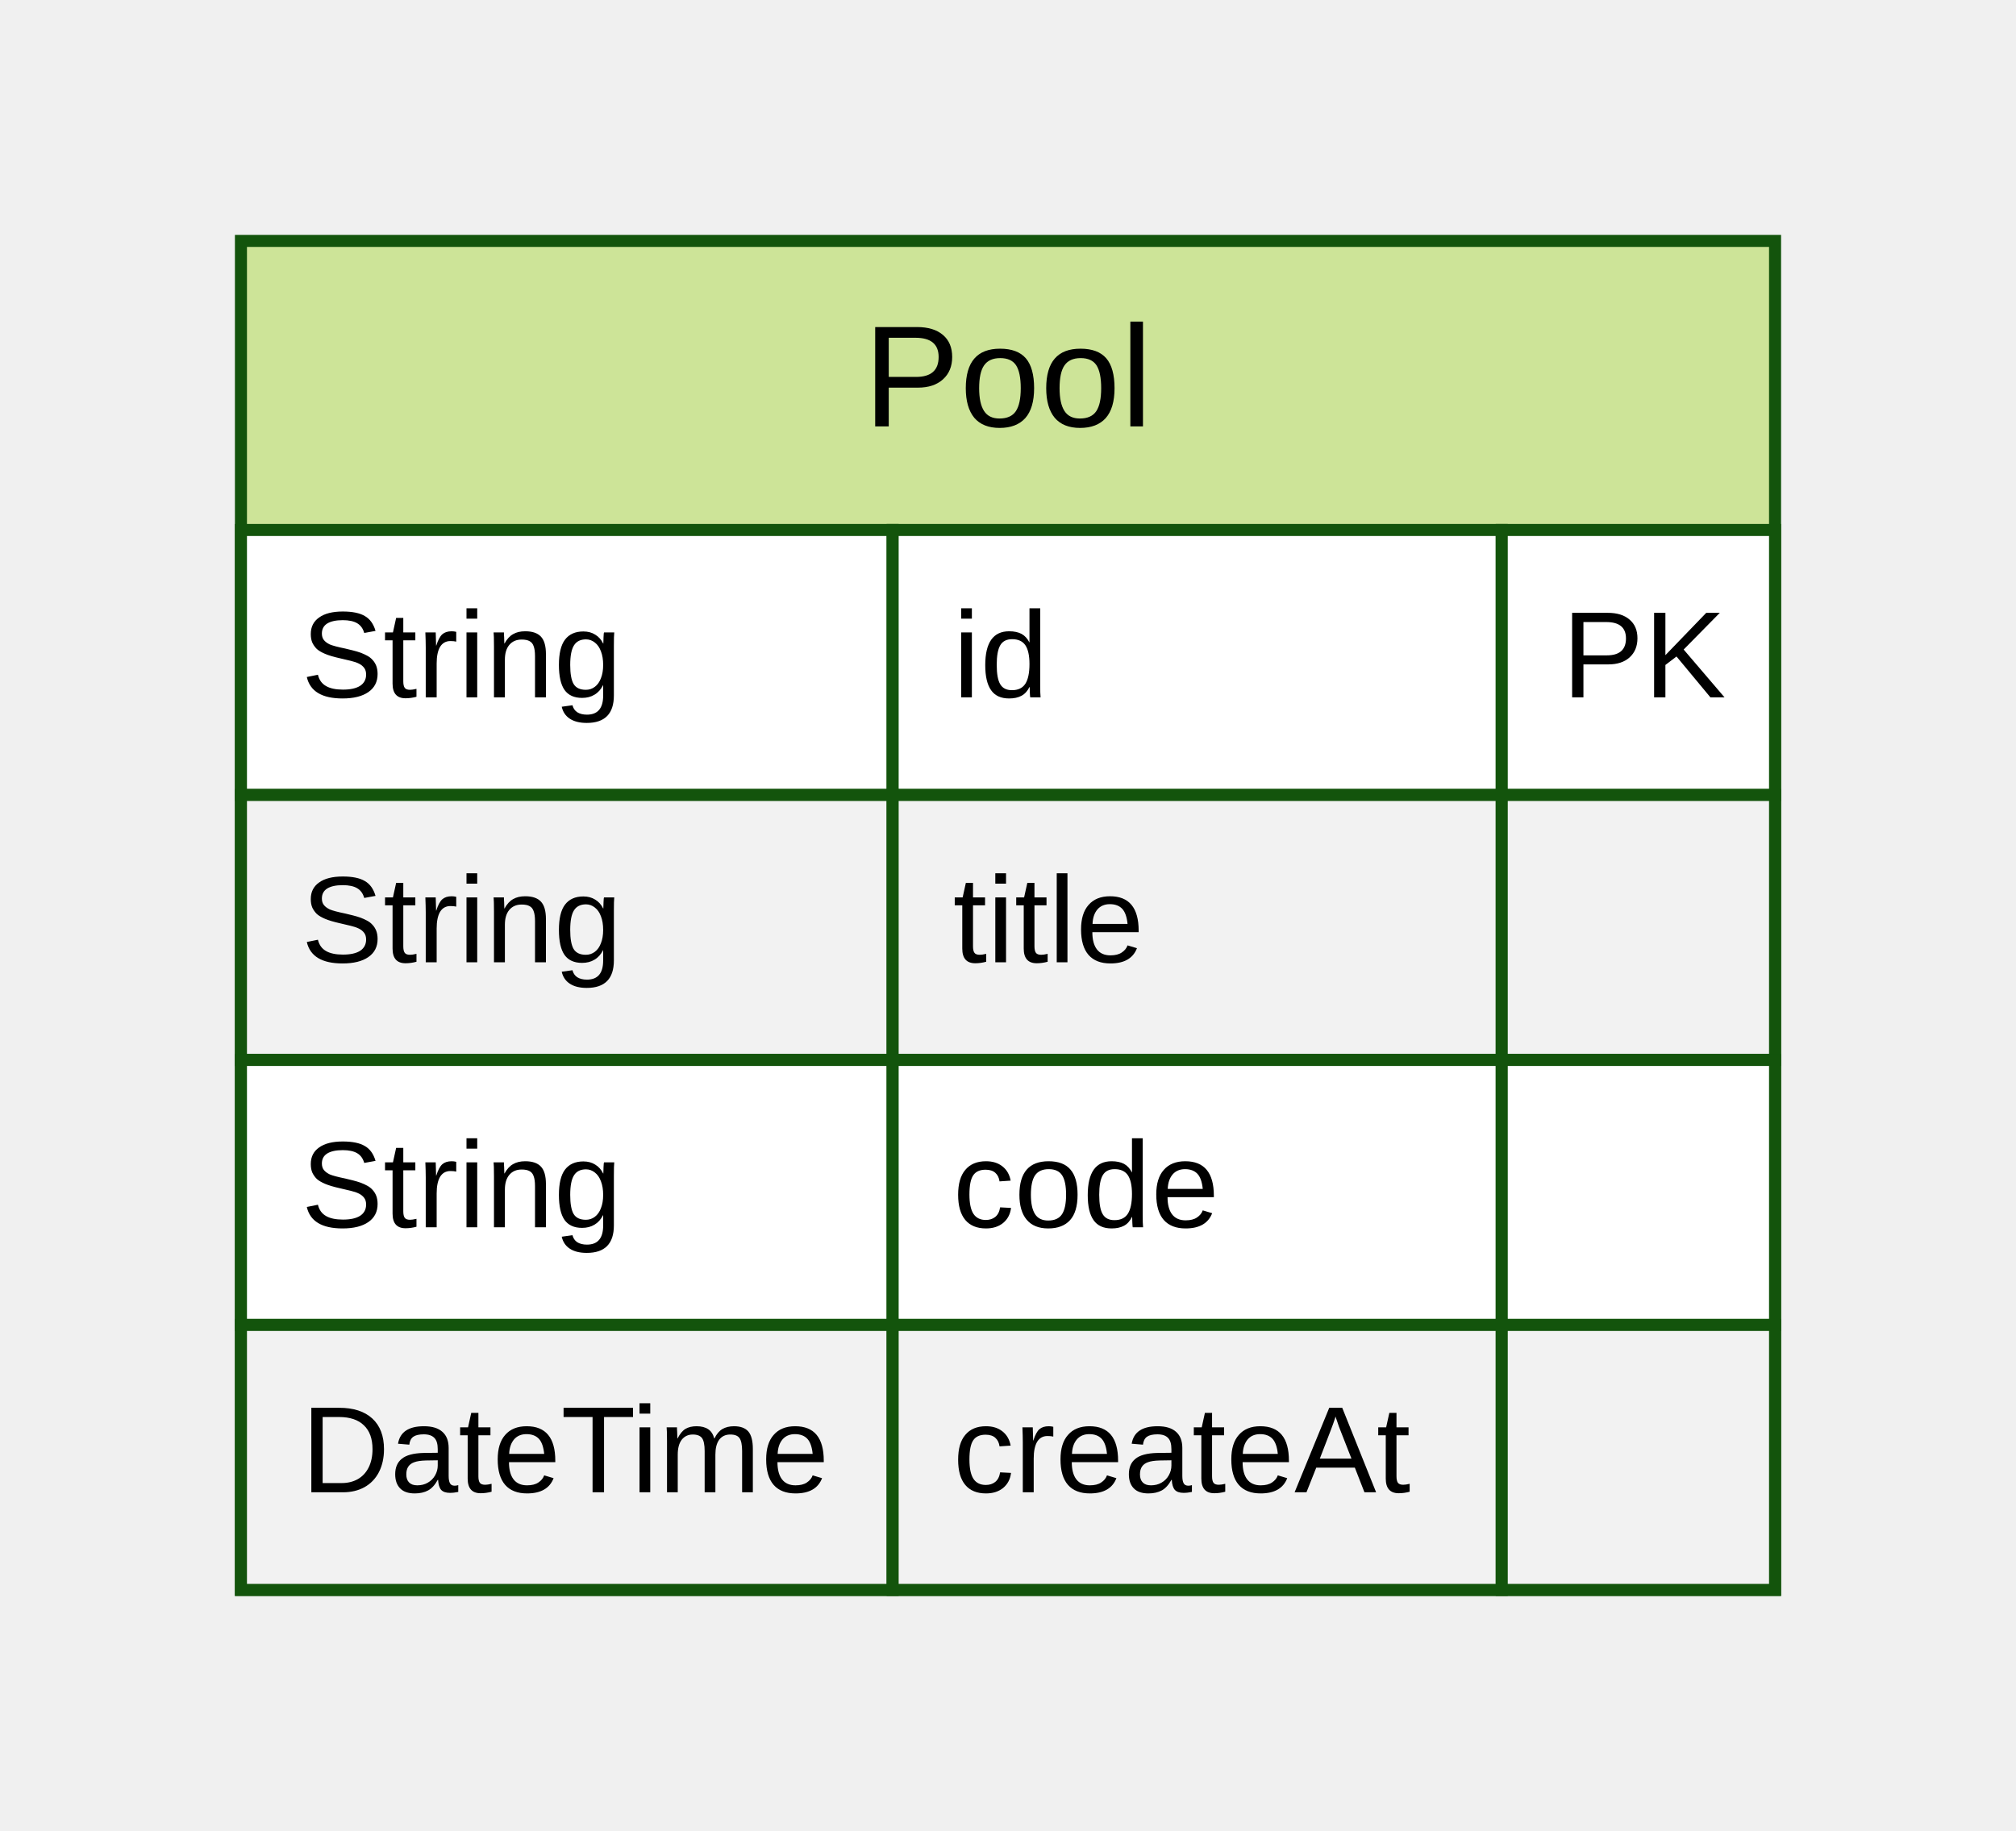
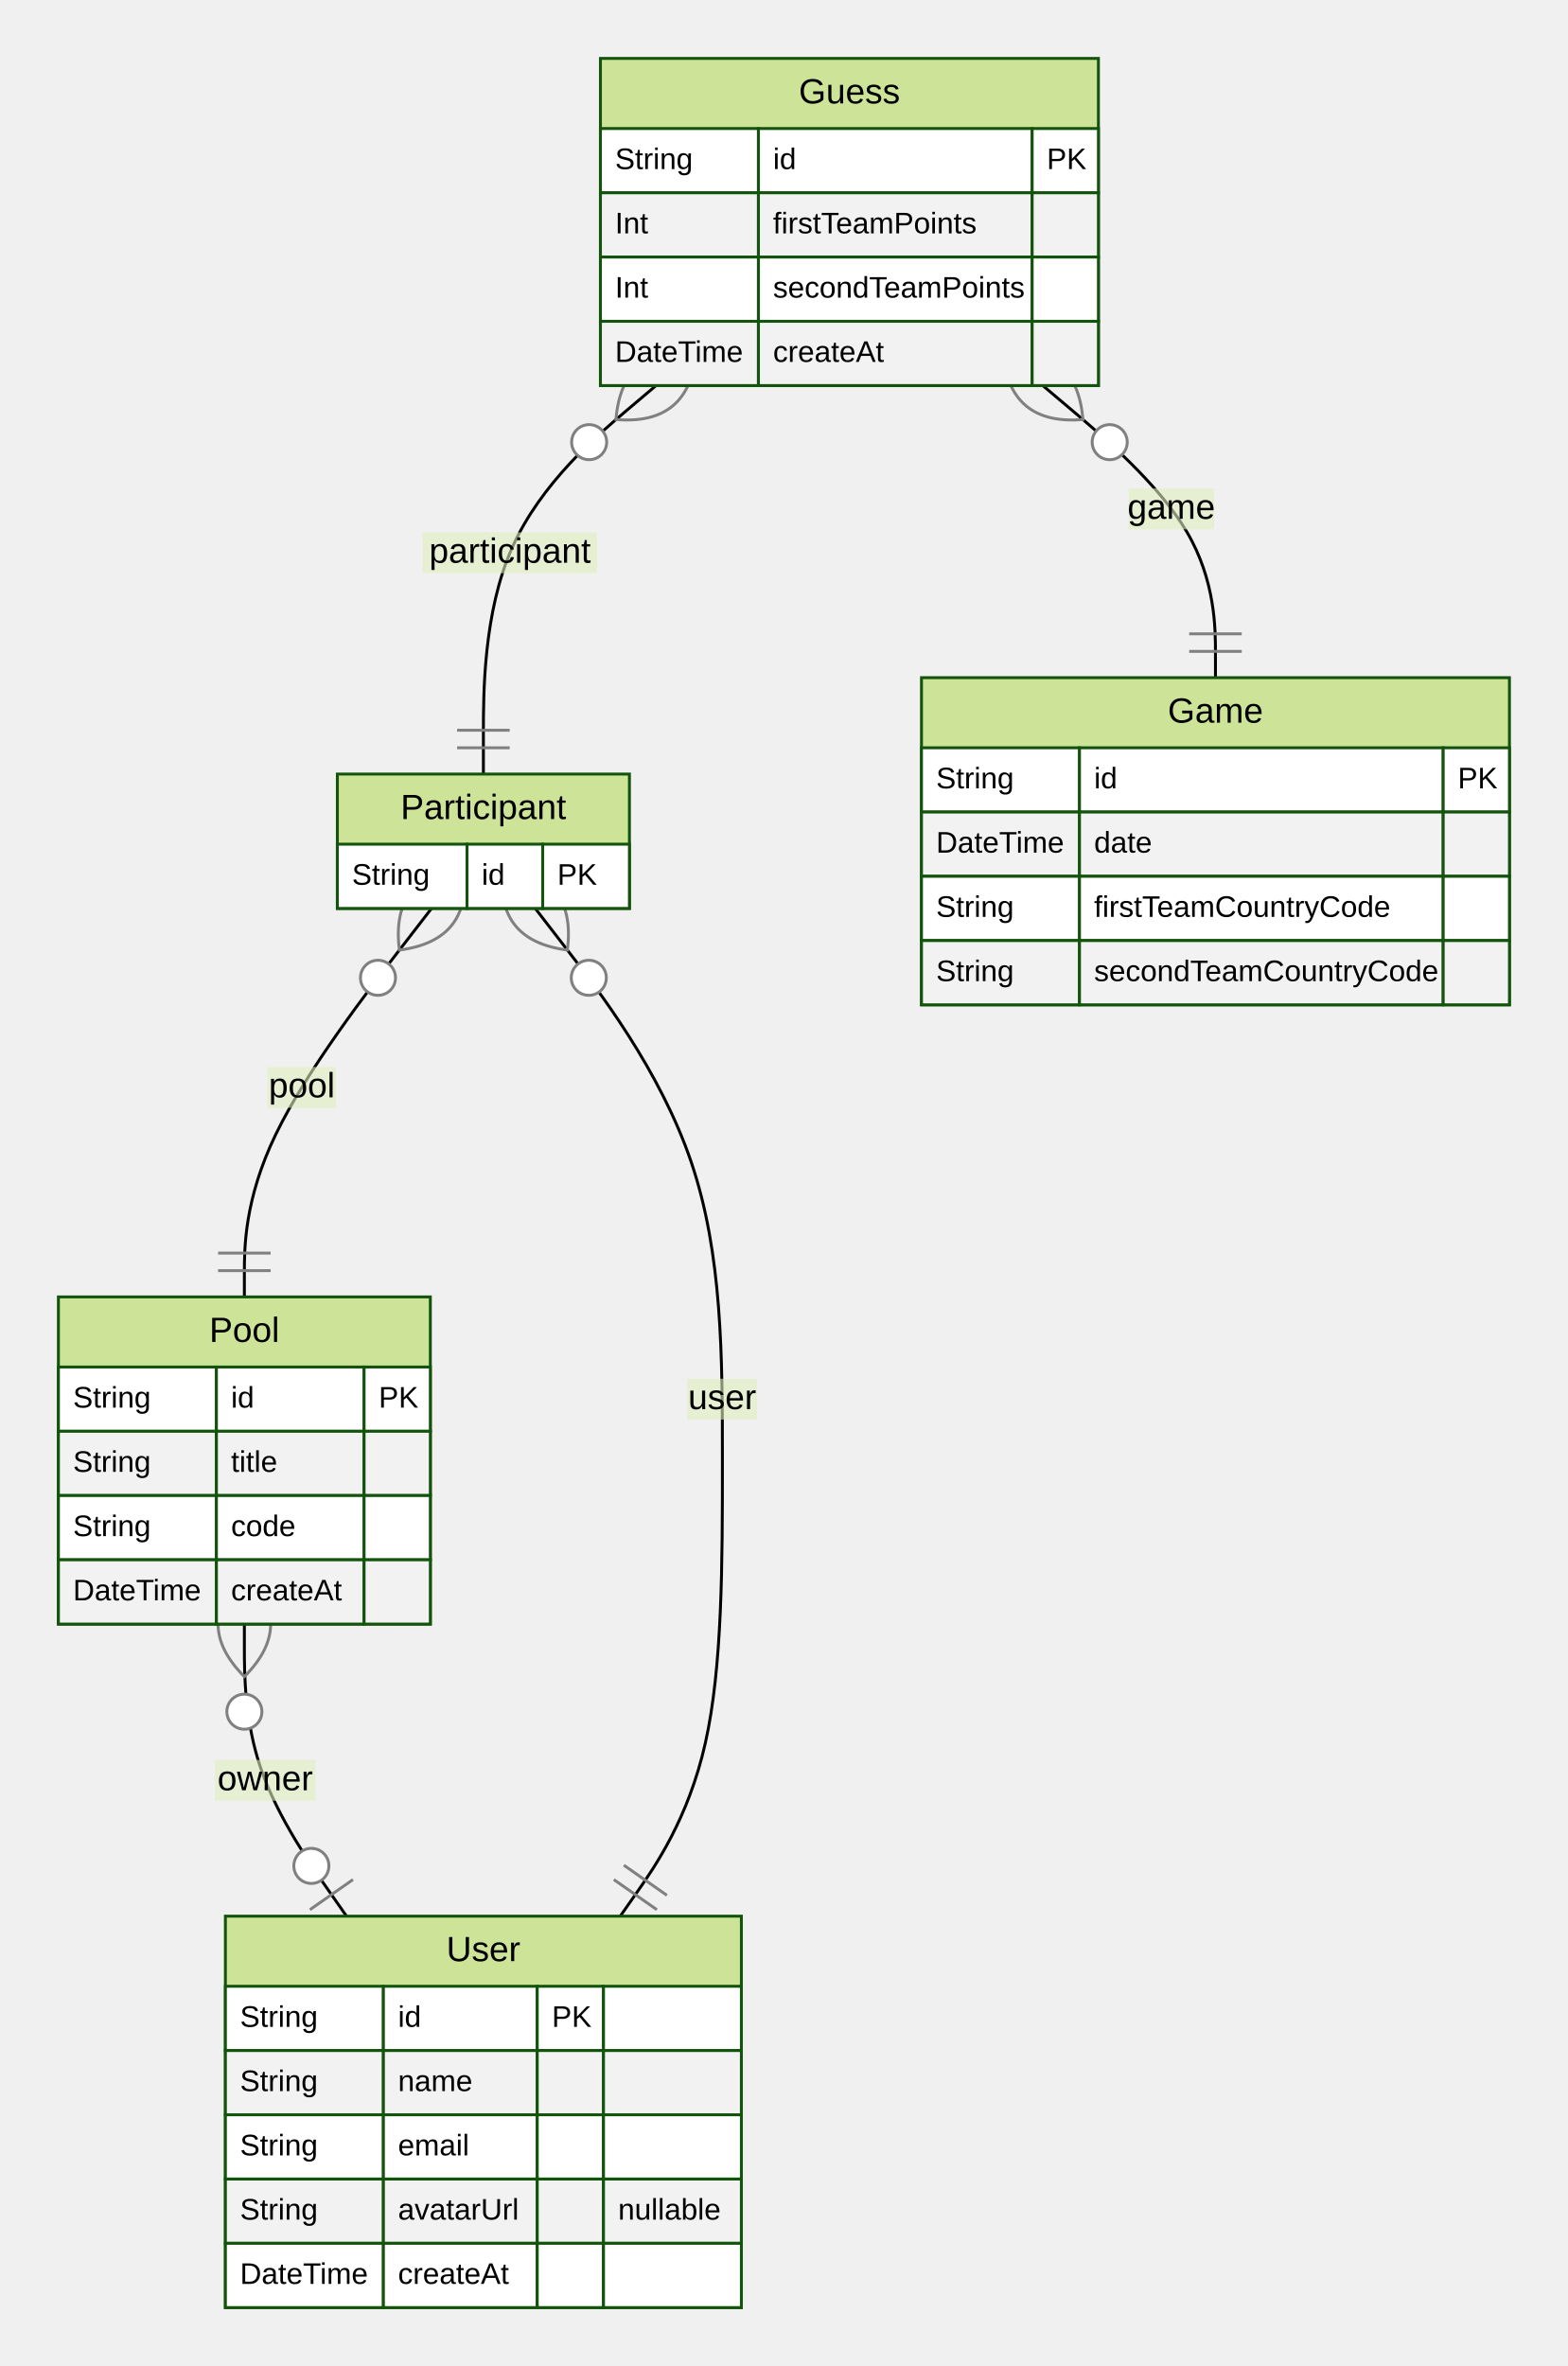
- <svg xmlns="http://www.w3.org/2000/svg" aria-labelledby="chart-title-mermaid-0 chart-desc-mermaid-0" role="img" viewBox="0 0 167.344 152" style="max-width: 167.344px; background-color: white;" width="100%" id="mermaid-0">
+ <svg xmlns="http://www.w3.org/2000/svg" aria-labelledby="chart-title-mermaid-0 chart-desc-mermaid-0" role="img" viewBox="0 0 536.82 810" style="max-width: 536.82px; background-color: white;" width="100%" id="mermaid-0">
  <style>#mermaid-0 {font-family:"trebuchet ms",verdana,arial,sans-serif;font-size:16px;fill:#000000;}#mermaid-0 .error-icon{fill:#552222;}#mermaid-0 .error-text{fill:#552222;stroke:#552222;}#mermaid-0 .edge-thickness-normal{stroke-width:2px;}#mermaid-0 .edge-thickness-thick{stroke-width:3.5px;}#mermaid-0 .edge-pattern-solid{stroke-dasharray:0;}#mermaid-0 .edge-pattern-dashed{stroke-dasharray:3;}#mermaid-0 .edge-pattern-dotted{stroke-dasharray:2;}#mermaid-0 .marker{fill:#000000;stroke:#000000;}#mermaid-0 .marker.cross{stroke:#000000;}#mermaid-0 svg{font-family:"trebuchet ms",verdana,arial,sans-serif;font-size:16px;}#mermaid-0 .entityBox{fill:#cde498;stroke:#13540c;}#mermaid-0 .attributeBoxOdd{fill:#ffffff;stroke:#13540c;}#mermaid-0 .attributeBoxEven{fill:#f2f2f2;stroke:#13540c;}#mermaid-0 .relationshipLabelBox{fill:hsl(78.158, 58.462%, 84.51%);opacity:0.7;background-color:hsl(78.158, 58.462%, 84.51%);}#mermaid-0 .relationshipLabelBox rect{opacity:0.5;}#mermaid-0 .relationshipLine{stroke:#000000;}#mermaid-0 :root{--mermaid-font-family:"trebuchet ms",verdana,arial,sans-serif;}</style>
  <g />
  <defs>
    <marker orient="auto" markerHeight="18" markerWidth="18" refY="9" refX="0" id="ONLY_ONE_START">
      <path d="M9,0 L9,18 M15,0 L15,18" fill="none" stroke="gray" />
    </marker>
  </defs>
  <defs>
    <marker orient="auto" markerHeight="18" markerWidth="18" refY="9" refX="18" id="ONLY_ONE_END">
      <path d="M3,0 L3,18 M9,0 L9,18" fill="none" stroke="gray" />
    </marker>
  </defs>
  <defs>
    <marker orient="auto" markerHeight="18" markerWidth="30" refY="9" refX="0" id="ZERO_OR_ONE_START">
      <circle r="6" cy="9" cx="21" fill="white" stroke="gray" />
      <path d="M9,0 L9,18" fill="none" stroke="gray" />
    </marker>
  </defs>
  <defs>
    <marker orient="auto" markerHeight="18" markerWidth="30" refY="9" refX="30" id="ZERO_OR_ONE_END">
      <circle r="6" cy="9" cx="9" fill="white" stroke="gray" />
      <path d="M21,0 L21,18" fill="none" stroke="gray" />
    </marker>
  </defs>
  <defs>
    <marker orient="auto" markerHeight="36" markerWidth="45" refY="18" refX="18" id="ONE_OR_MORE_START">
      <path d="M0,18 Q 18,0 36,18 Q 18,36 0,18 M42,9 L42,27" fill="none" stroke="gray" />
    </marker>
  </defs>
  <defs>
    <marker orient="auto" markerHeight="36" markerWidth="45" refY="18" refX="27" id="ONE_OR_MORE_END">
      <path d="M3,9 L3,27 M9,18 Q27,0 45,18 Q27,36 9,18" fill="none" stroke="gray" />
    </marker>
  </defs>
  <defs>
    <marker orient="auto" markerHeight="36" markerWidth="57" refY="18" refX="18" id="ZERO_OR_MORE_START">
      <circle r="6" cy="18" cx="48" fill="white" stroke="gray" />
      <path d="M0,18 Q18,0 36,18 Q18,36 0,18" fill="none" stroke="gray" />
    </marker>
  </defs>
  <defs>
    <marker orient="auto" markerHeight="36" markerWidth="57" refY="18" refX="39" id="ZERO_OR_MORE_END">
      <circle r="6" cy="18" cx="9" fill="white" stroke="gray" />
      <path d="M21,18 Q39,0 57,18 Q39,36 21,18" fill="none" stroke="gray" />
    </marker>
  </defs>
-   <g transform="translate(20,20 )" id="Pool">
+   <path marker-start="url(#ZERO_OR_MORE_START)" marker-end="url(#ZERO_OR_ONE_END)" fill="none" stroke="gray" d="M83.672,556L83.672,564.333C83.672,572.667,83.672,589.333,89.501,606C95.329,622.667,106.987,639.333,112.816,647.667L118.644,656" class="er relationshipLine" />
+   <path marker-start="url(#ZERO_OR_MORE_START)" marker-end="url(#ONLY_ONE_END)" fill="none" stroke="gray" d="M183.265,311L193.944,324.833C204.624,338.667,225.984,366.333,236.664,397.833C247.344,429.333,247.344,464.667,247.344,500C247.344,535.333,247.344,570.667,241.515,596.667C235.686,622.667,224.029,639.333,218.2,647.667L212.371,656" class="er relationshipLine" />
+   <path marker-start="url(#ZERO_OR_MORE_START)" marker-end="url(#ONLY_ONE_END)" fill="none" stroke="gray" d="M147.751,311L137.071,324.833C126.391,338.667,105.032,366.333,94.352,388.5C83.672,410.667,83.672,427.333,83.672,435.667L83.672,444" class="er relationshipLine" />
+   <path marker-start="url(#ZERO_OR_MORE_START)" marker-end="url(#ONLY_ONE_END)" fill="none" stroke="gray" d="M224.625,132L214.772,140.333C204.919,148.667,185.213,165.333,175.361,187.5C165.508,209.667,165.508,237.333,165.508,251.167L165.508,265" class="er relationshipLine" />
+   <path marker-start="url(#ZERO_OR_MORE_START)" marker-end="url(#ONLY_ONE_END)" fill="none" stroke="gray" d="M357.047,132L366.9,140.333C376.753,148.667,396.458,165.333,406.311,182C416.164,198.667,416.164,215.333,416.164,223.667L416.164,232" class="er relationshipLine" />
+   <g transform="translate(20,444 )" id="Pool">
    <rect height="112" width="127.344" y="0" x="0" stroke="gray" fill-opacity="100%" fill="honeydew" class="er entityBox" />
    <text transform="translate(63.67186,12)" style="font-family: &quot;trebuchet ms&quot;, verdana, arial, sans-serif;; font-size: 12px" text-anchor="middle" dominant-baseline="middle" y="0" x="0" id="entity-Pool" class="er entityLabel">Pool</text>
    <rect height="22" width="54.096" y="24" x="0" stroke="gray" fill-opacity="100%" fill="honeydew" class="er attributeBoxOdd" />
    <text transform="translate(5,35)" style="font-family: &quot;trebuchet ms&quot;, verdana, arial, sans-serif;; font-size: 10.2px" text-anchor="left" dominant-baseline="middle" y="0" x="0" id="entity-Pool-attr-1-type" class="er entityLabel">String</text>
    <rect height="22" width="50.56" y="24" x="54.096" stroke="gray" fill-opacity="100%" fill="honeydew" class="er attributeBoxOdd" />
    <text transform="translate(59.09555,35)" style="font-family: &quot;trebuchet ms&quot;, verdana, arial, sans-serif;; font-size: 10.2px" text-anchor="left" dominant-baseline="middle" y="0" x="0" id="entity-Pool-attr-1-name" class="er entityLabel">id</text>
    <rect height="22" width="22.688" y="24" x="104.656" stroke="gray" fill-opacity="100%" fill="honeydew" class="er attributeBoxOdd" />
    <text transform="translate(109.656,35)" style="font-family: &quot;trebuchet ms&quot;, verdana, arial, sans-serif;; font-size: 10.2px" text-anchor="left" dominant-baseline="middle" y="0" x="0" id="entity-Pool-attr-1-key" class="er entityLabel">PK</text>
    <rect height="22" width="54.096" y="46" x="0" stroke="gray" fill-opacity="100%" fill="honeydew" class="er attributeBoxEven" />
    <text transform="translate(5,57)" style="font-family: &quot;trebuchet ms&quot;, verdana, arial, sans-serif;; font-size: 10.2px" text-anchor="left" dominant-baseline="middle" y="0" x="0" id="entity-Pool-attr-2-type" class="er entityLabel">String</text>
    <rect height="22" width="50.56" y="46" x="54.096" stroke="gray" fill-opacity="100%" fill="honeydew" class="er attributeBoxEven" />
    <text transform="translate(59.09555,57)" style="font-family: &quot;trebuchet ms&quot;, verdana, arial, sans-serif;; font-size: 10.2px" text-anchor="left" dominant-baseline="middle" y="0" x="0" id="entity-Pool-attr-2-name" class="er entityLabel">title</text>
    <rect height="22" width="22.688" y="46" x="104.656" stroke="gray" fill-opacity="100%" fill="honeydew" class="er attributeBoxEven" />
    <text transform="translate(109.656,57)" style="font-family: &quot;trebuchet ms&quot;, verdana, arial, sans-serif;; font-size: 10.2px" text-anchor="left" dominant-baseline="middle" y="0" x="0" id="entity-Pool-attr-2-key" class="er entityLabel" />
    <rect height="22" width="54.096" y="68" x="0" stroke="gray" fill-opacity="100%" fill="honeydew" class="er attributeBoxOdd" />
    <text transform="translate(5,79)" style="font-family: &quot;trebuchet ms&quot;, verdana, arial, sans-serif;; font-size: 10.2px" text-anchor="left" dominant-baseline="middle" y="0" x="0" id="entity-Pool-attr-3-type" class="er entityLabel">String</text>
    <rect height="22" width="50.56" y="68" x="54.096" stroke="gray" fill-opacity="100%" fill="honeydew" class="er attributeBoxOdd" />
    <text transform="translate(59.09555,79)" style="font-family: &quot;trebuchet ms&quot;, verdana, arial, sans-serif;; font-size: 10.2px" text-anchor="left" dominant-baseline="middle" y="0" x="0" id="entity-Pool-attr-3-name" class="er entityLabel">code</text>
    <rect height="22" width="22.688" y="68" x="104.656" stroke="gray" fill-opacity="100%" fill="honeydew" class="er attributeBoxOdd" />
    <text transform="translate(109.656,79)" style="font-family: &quot;trebuchet ms&quot;, verdana, arial, sans-serif;; font-size: 10.2px" text-anchor="left" dominant-baseline="middle" y="0" x="0" id="entity-Pool-attr-3-key" class="er entityLabel" />
    <rect height="22" width="54.096" y="90" x="0" stroke="gray" fill-opacity="100%" fill="honeydew" class="er attributeBoxEven" />
    <text transform="translate(5,101)" style="font-family: &quot;trebuchet ms&quot;, verdana, arial, sans-serif;; font-size: 10.2px" text-anchor="left" dominant-baseline="middle" y="0" x="0" id="entity-Pool-attr-4-type" class="er entityLabel">DateTime</text>
    <rect height="22" width="50.56" y="90" x="54.096" stroke="gray" fill-opacity="100%" fill="honeydew" class="er attributeBoxEven" />
    <text transform="translate(59.09555,101)" style="font-family: &quot;trebuchet ms&quot;, verdana, arial, sans-serif;; font-size: 10.2px" text-anchor="left" dominant-baseline="middle" y="0" x="0" id="entity-Pool-attr-4-name" class="er entityLabel">createAt</text>
    <rect height="22" width="22.688" y="90" x="104.656" stroke="gray" fill-opacity="100%" fill="honeydew" class="er attributeBoxEven" />
    <text transform="translate(109.656,101)" style="font-family: &quot;trebuchet ms&quot;, verdana, arial, sans-serif;; font-size: 10.2px" text-anchor="left" dominant-baseline="middle" y="0" x="0" id="entity-Pool-attr-4-key" class="er entityLabel" />
  </g>
+   <g transform="translate(115.5078,265 )" id="Participant">
+     <rect height="46" width="100" y="0" x="0" stroke="gray" fill-opacity="100%" fill="honeydew" class="er entityBox" />
+     <text transform="translate(50,12)" style="font-family: &quot;trebuchet ms&quot;, verdana, arial, sans-serif;; font-size: 12px" text-anchor="middle" dominant-baseline="middle" y="0" x="0" id="entity-Participant" class="er entityLabel">Participant</text>
+     <rect height="22" width="44.399" y="24" x="0" stroke="gray" fill-opacity="100%" fill="honeydew" class="er attributeBoxOdd" />
+     <text transform="translate(5,35)" style="font-family: &quot;trebuchet ms&quot;, verdana, arial, sans-serif;; font-size: 10.2px" text-anchor="left" dominant-baseline="middle" y="0" x="0" id="entity-Participant-attr-1-type" class="er entityLabel">String</text>
+     <rect height="22" width="25.911" y="24" x="44.399" stroke="gray" fill-opacity="100%" fill="honeydew" class="er attributeBoxOdd" />
+     <text transform="translate(49.39862,35)" style="font-family: &quot;trebuchet ms&quot;, verdana, arial, sans-serif;; font-size: 10.2px" text-anchor="left" dominant-baseline="middle" y="0" x="0" id="entity-Participant-attr-1-name" class="er entityLabel">id</text>
+     <rect height="22" width="29.69" y="24" x="70.31" stroke="gray" fill-opacity="100%" fill="honeydew" class="er attributeBoxOdd" />
+     <text transform="translate(75.30976,35)" style="font-family: &quot;trebuchet ms&quot;, verdana, arial, sans-serif;; font-size: 10.2px" text-anchor="left" dominant-baseline="middle" y="0" x="0" id="entity-Participant-attr-1-key" class="er entityLabel">PK</text>
+   </g>
+   <g transform="translate(77.17397,656 )" id="User">
+     <rect height="134" width="176.668" y="0" x="0" stroke="gray" fill-opacity="100%" fill="honeydew" class="er entityBox" />
+     <text transform="translate(88.33382,12)" style="font-family: &quot;trebuchet ms&quot;, verdana, arial, sans-serif;; font-size: 12px" text-anchor="middle" dominant-baseline="middle" y="0" x="0" id="entity-User" class="er entityLabel">User</text>
+     <rect height="22" width="54.096" y="24" x="0" stroke="gray" fill-opacity="100%" fill="honeydew" class="er attributeBoxOdd" />
+     <text transform="translate(5,35)" style="font-family: &quot;trebuchet ms&quot;, verdana, arial, sans-serif;; font-size: 10.2px" text-anchor="left" dominant-baseline="middle" y="0" x="0" id="entity-User-attr-1-type" class="er entityLabel">String</text>
+     <rect height="22" width="52.672" y="24" x="54.096" stroke="gray" fill-opacity="100%" fill="honeydew" class="er attributeBoxOdd" />
+     <text transform="translate(59.09555,35)" style="font-family: &quot;trebuchet ms&quot;, verdana, arial, sans-serif;; font-size: 10.2px" text-anchor="left" dominant-baseline="middle" y="0" x="0" id="entity-User-attr-1-name" class="er entityLabel">id</text>
+     <rect height="22" width="22.688" y="24" x="106.767" stroke="gray" fill-opacity="100%" fill="honeydew" class="er attributeBoxOdd" />
+     <text transform="translate(111.7674,35)" style="font-family: &quot;trebuchet ms&quot;, verdana, arial, sans-serif;; font-size: 10.2px" text-anchor="left" dominant-baseline="middle" y="0" x="0" id="entity-User-attr-1-key" class="er entityLabel">PK</text>
+     <rect height="22" width="47.213" y="24" x="129.455" stroke="gray" fill-opacity="100%" fill="honeydew" class="er attributeBoxOdd" />
+     <text transform="translate(134.4551,35)" style="font-family: &quot;trebuchet ms&quot;, verdana, arial, sans-serif;; font-size: 10.2px" text-anchor="left" dominant-baseline="middle" y="0" x="0" id="entity-User-attr-1-comment" class="er entityLabel" />
+     <rect height="22" width="54.096" y="46" x="0" stroke="gray" fill-opacity="100%" fill="honeydew" class="er attributeBoxEven" />
+     <text transform="translate(5,57)" style="font-family: &quot;trebuchet ms&quot;, verdana, arial, sans-serif;; font-size: 10.2px" text-anchor="left" dominant-baseline="middle" y="0" x="0" id="entity-User-attr-2-type" class="er entityLabel">String</text>
+     <rect height="22" width="52.672" y="46" x="54.096" stroke="gray" fill-opacity="100%" fill="honeydew" class="er attributeBoxEven" />
+     <text transform="translate(59.09555,57)" style="font-family: &quot;trebuchet ms&quot;, verdana, arial, sans-serif;; font-size: 10.2px" text-anchor="left" dominant-baseline="middle" y="0" x="0" id="entity-User-attr-2-name" class="er entityLabel">name</text>
+     <rect height="22" width="22.688" y="46" x="106.767" stroke="gray" fill-opacity="100%" fill="honeydew" class="er attributeBoxEven" />
+     <text transform="translate(111.7674,57)" style="font-family: &quot;trebuchet ms&quot;, verdana, arial, sans-serif;; font-size: 10.2px" text-anchor="left" dominant-baseline="middle" y="0" x="0" id="entity-User-attr-2-key" class="er entityLabel" />
+     <rect height="22" width="47.213" y="46" x="129.455" stroke="gray" fill-opacity="100%" fill="honeydew" class="er attributeBoxEven" />
+     <text transform="translate(134.4551,57)" style="font-family: &quot;trebuchet ms&quot;, verdana, arial, sans-serif;; font-size: 10.2px" text-anchor="left" dominant-baseline="middle" y="0" x="0" id="entity-User-attr-2-comment" class="er entityLabel" />
+     <rect height="22" width="54.096" y="68" x="0" stroke="gray" fill-opacity="100%" fill="honeydew" class="er attributeBoxOdd" />
+     <text transform="translate(5,79)" style="font-family: &quot;trebuchet ms&quot;, verdana, arial, sans-serif;; font-size: 10.2px" text-anchor="left" dominant-baseline="middle" y="0" x="0" id="entity-User-attr-3-type" class="er entityLabel">String</text>
+     <rect height="22" width="52.672" y="68" x="54.096" stroke="gray" fill-opacity="100%" fill="honeydew" class="er attributeBoxOdd" />
+     <text transform="translate(59.09555,79)" style="font-family: &quot;trebuchet ms&quot;, verdana, arial, sans-serif;; font-size: 10.2px" text-anchor="left" dominant-baseline="middle" y="0" x="0" id="entity-User-attr-3-name" class="er entityLabel">email</text>
+     <rect height="22" width="22.688" y="68" x="106.767" stroke="gray" fill-opacity="100%" fill="honeydew" class="er attributeBoxOdd" />
+     <text transform="translate(111.7674,79)" style="font-family: &quot;trebuchet ms&quot;, verdana, arial, sans-serif;; font-size: 10.2px" text-anchor="left" dominant-baseline="middle" y="0" x="0" id="entity-User-attr-3-key" class="er entityLabel" />
+     <rect height="22" width="47.213" y="68" x="129.455" stroke="gray" fill-opacity="100%" fill="honeydew" class="er attributeBoxOdd" />
+     <text transform="translate(134.4551,79)" style="font-family: &quot;trebuchet ms&quot;, verdana, arial, sans-serif;; font-size: 10.2px" text-anchor="left" dominant-baseline="middle" y="0" x="0" id="entity-User-attr-3-comment" class="er entityLabel" />
+     <rect height="22" width="54.096" y="90" x="0" stroke="gray" fill-opacity="100%" fill="honeydew" class="er attributeBoxEven" />
+     <text transform="translate(5,101)" style="font-family: &quot;trebuchet ms&quot;, verdana, arial, sans-serif;; font-size: 10.2px" text-anchor="left" dominant-baseline="middle" y="0" x="0" id="entity-User-attr-4-type" class="er entityLabel">String</text>
+     <rect height="22" width="52.672" y="90" x="54.096" stroke="gray" fill-opacity="100%" fill="honeydew" class="er attributeBoxEven" />
+     <text transform="translate(59.09555,101)" style="font-family: &quot;trebuchet ms&quot;, verdana, arial, sans-serif;; font-size: 10.2px" text-anchor="left" dominant-baseline="middle" y="0" x="0" id="entity-User-attr-4-name" class="er entityLabel">avatarUrl</text>
+     <rect height="22" width="22.688" y="90" x="106.767" stroke="gray" fill-opacity="100%" fill="honeydew" class="er attributeBoxEven" />
+     <text transform="translate(111.7674,101)" style="font-family: &quot;trebuchet ms&quot;, verdana, arial, sans-serif;; font-size: 10.2px" text-anchor="left" dominant-baseline="middle" y="0" x="0" id="entity-User-attr-4-key" class="er entityLabel" />
+     <rect height="22" width="47.213" y="90" x="129.455" stroke="gray" fill-opacity="100%" fill="honeydew" class="er attributeBoxEven" />
+     <text transform="translate(134.4551,101)" style="font-family: &quot;trebuchet ms&quot;, verdana, arial, sans-serif;; font-size: 10.2px" text-anchor="left" dominant-baseline="middle" y="0" x="0" id="entity-User-attr-4-comment" class="er entityLabel">nullable</text>
+     <rect height="22" width="54.096" y="112" x="0" stroke="gray" fill-opacity="100%" fill="honeydew" class="er attributeBoxOdd" />
+     <text transform="translate(5,123)" style="font-family: &quot;trebuchet ms&quot;, verdana, arial, sans-serif;; font-size: 10.2px" text-anchor="left" dominant-baseline="middle" y="0" x="0" id="entity-User-attr-5-type" class="er entityLabel">DateTime</text>
+     <rect height="22" width="52.672" y="112" x="54.096" stroke="gray" fill-opacity="100%" fill="honeydew" class="er attributeBoxOdd" />
+     <text transform="translate(59.09555,123)" style="font-family: &quot;trebuchet ms&quot;, verdana, arial, sans-serif;; font-size: 10.2px" text-anchor="left" dominant-baseline="middle" y="0" x="0" id="entity-User-attr-5-name" class="er entityLabel">createAt</text>
+     <rect height="22" width="22.688" y="112" x="106.767" stroke="gray" fill-opacity="100%" fill="honeydew" class="er attributeBoxOdd" />
+     <text transform="translate(111.7674,123)" style="font-family: &quot;trebuchet ms&quot;, verdana, arial, sans-serif;; font-size: 10.2px" text-anchor="left" dominant-baseline="middle" y="0" x="0" id="entity-User-attr-5-key" class="er entityLabel" />
+     <rect height="22" width="47.213" y="112" x="129.455" stroke="gray" fill-opacity="100%" fill="honeydew" class="er attributeBoxOdd" />
+     <text transform="translate(134.4551,123)" style="font-family: &quot;trebuchet ms&quot;, verdana, arial, sans-serif;; font-size: 10.2px" text-anchor="left" dominant-baseline="middle" y="0" x="0" id="entity-User-attr-5-comment" class="er entityLabel" />
+   </g>
+   <g transform="translate(315.5078,232 )" id="Game">
+     <rect height="112" width="201.312" y="0" x="0" stroke="gray" fill-opacity="100%" fill="honeydew" class="er entityBox" />
+     <text transform="translate(100.6562,12)" style="font-family: &quot;trebuchet ms&quot;, verdana, arial, sans-serif;; font-size: 12px" text-anchor="middle" dominant-baseline="middle" y="0" x="0" id="entity-Game" class="er entityLabel">Game</text>
+     <rect height="22" width="54.096" y="24" x="0" stroke="gray" fill-opacity="100%" fill="honeydew" class="er attributeBoxOdd" />
+     <text transform="translate(5,35)" style="font-family: &quot;trebuchet ms&quot;, verdana, arial, sans-serif;; font-size: 10.2px" text-anchor="left" dominant-baseline="middle" y="0" x="0" id="entity-Game-attr-1-type" class="er entityLabel">String</text>
+     <rect height="22" width="124.529" y="24" x="54.096" stroke="gray" fill-opacity="100%" fill="honeydew" class="er attributeBoxOdd" />
+     <text transform="translate(59.09555,35)" style="font-family: &quot;trebuchet ms&quot;, verdana, arial, sans-serif;; font-size: 10.2px" text-anchor="left" dominant-baseline="middle" y="0" x="0" id="entity-Game-attr-1-name" class="er entityLabel">id</text>
+     <rect height="22" width="22.688" y="24" x="178.625" stroke="gray" fill-opacity="100%" fill="honeydew" class="er attributeBoxOdd" />
+     <text transform="translate(183.6248,35)" style="font-family: &quot;trebuchet ms&quot;, verdana, arial, sans-serif;; font-size: 10.2px" text-anchor="left" dominant-baseline="middle" y="0" x="0" id="entity-Game-attr-1-key" class="er entityLabel">PK</text>
+     <rect height="22" width="54.096" y="46" x="0" stroke="gray" fill-opacity="100%" fill="honeydew" class="er attributeBoxEven" />
+     <text transform="translate(5,57)" style="font-family: &quot;trebuchet ms&quot;, verdana, arial, sans-serif;; font-size: 10.2px" text-anchor="left" dominant-baseline="middle" y="0" x="0" id="entity-Game-attr-2-type" class="er entityLabel">DateTime</text>
+     <rect height="22" width="124.529" y="46" x="54.096" stroke="gray" fill-opacity="100%" fill="honeydew" class="er attributeBoxEven" />
+     <text transform="translate(59.09555,57)" style="font-family: &quot;trebuchet ms&quot;, verdana, arial, sans-serif;; font-size: 10.2px" text-anchor="left" dominant-baseline="middle" y="0" x="0" id="entity-Game-attr-2-name" class="er entityLabel">date</text>
+     <rect height="22" width="22.688" y="46" x="178.625" stroke="gray" fill-opacity="100%" fill="honeydew" class="er attributeBoxEven" />
+     <text transform="translate(183.6248,57)" style="font-family: &quot;trebuchet ms&quot;, verdana, arial, sans-serif;; font-size: 10.2px" text-anchor="left" dominant-baseline="middle" y="0" x="0" id="entity-Game-attr-2-key" class="er entityLabel" />
+     <rect height="22" width="54.096" y="68" x="0" stroke="gray" fill-opacity="100%" fill="honeydew" class="er attributeBoxOdd" />
+     <text transform="translate(5,79)" style="font-family: &quot;trebuchet ms&quot;, verdana, arial, sans-serif;; font-size: 10.2px" text-anchor="left" dominant-baseline="middle" y="0" x="0" id="entity-Game-attr-3-type" class="er entityLabel">String</text>
+     <rect height="22" width="124.529" y="68" x="54.096" stroke="gray" fill-opacity="100%" fill="honeydew" class="er attributeBoxOdd" />
+     <text transform="translate(59.09555,79)" style="font-family: &quot;trebuchet ms&quot;, verdana, arial, sans-serif;; font-size: 10.2px" text-anchor="left" dominant-baseline="middle" y="0" x="0" id="entity-Game-attr-3-name" class="er entityLabel">firstTeamCountryCode</text>
+     <rect height="22" width="22.688" y="68" x="178.625" stroke="gray" fill-opacity="100%" fill="honeydew" class="er attributeBoxOdd" />
+     <text transform="translate(183.6248,79)" style="font-family: &quot;trebuchet ms&quot;, verdana, arial, sans-serif;; font-size: 10.2px" text-anchor="left" dominant-baseline="middle" y="0" x="0" id="entity-Game-attr-3-key" class="er entityLabel" />
+     <rect height="22" width="54.096" y="90" x="0" stroke="gray" fill-opacity="100%" fill="honeydew" class="er attributeBoxEven" />
+     <text transform="translate(5,101)" style="font-family: &quot;trebuchet ms&quot;, verdana, arial, sans-serif;; font-size: 10.2px" text-anchor="left" dominant-baseline="middle" y="0" x="0" id="entity-Game-attr-4-type" class="er entityLabel">String</text>
+     <rect height="22" width="124.529" y="90" x="54.096" stroke="gray" fill-opacity="100%" fill="honeydew" class="er attributeBoxEven" />
+     <text transform="translate(59.09555,101)" style="font-family: &quot;trebuchet ms&quot;, verdana, arial, sans-serif;; font-size: 10.2px" text-anchor="left" dominant-baseline="middle" y="0" x="0" id="entity-Game-attr-4-name" class="er entityLabel">secondTeamCountryCode</text>
+     <rect height="22" width="22.688" y="90" x="178.625" stroke="gray" fill-opacity="100%" fill="honeydew" class="er attributeBoxEven" />
+     <text transform="translate(183.6248,101)" style="font-family: &quot;trebuchet ms&quot;, verdana, arial, sans-serif;; font-size: 10.2px" text-anchor="left" dominant-baseline="middle" y="0" x="0" id="entity-Game-attr-4-key" class="er entityLabel" />
+   </g>
+   <g transform="translate(205.5837,20 )" id="Guess">
+     <rect height="112" width="170.504" y="0" x="0" stroke="gray" fill-opacity="100%" fill="honeydew" class="er entityBox" />
+     <text transform="translate(85.2522,12)" style="font-family: &quot;trebuchet ms&quot;, verdana, arial, sans-serif;; font-size: 12px" text-anchor="middle" dominant-baseline="middle" y="0" x="0" id="entity-Guess" class="er entityLabel">Guess</text>
+     <rect height="22" width="54.096" y="24" x="0" stroke="gray" fill-opacity="100%" fill="honeydew" class="er attributeBoxOdd" />
+     <text transform="translate(5,35)" style="font-family: &quot;trebuchet ms&quot;, verdana, arial, sans-serif;; font-size: 10.2px" text-anchor="left" dominant-baseline="middle" y="0" x="0" id="entity-Guess-attr-1-type" class="er entityLabel">String</text>
+     <rect height="22" width="93.721" y="24" x="54.096" stroke="gray" fill-opacity="100%" fill="honeydew" class="er attributeBoxOdd" />
+     <text transform="translate(59.09555,35)" style="font-family: &quot;trebuchet ms&quot;, verdana, arial, sans-serif;; font-size: 10.2px" text-anchor="left" dominant-baseline="middle" y="0" x="0" id="entity-Guess-attr-1-name" class="er entityLabel">id</text>
+     <rect height="22" width="22.688" y="24" x="147.817" stroke="gray" fill-opacity="100%" fill="honeydew" class="er attributeBoxOdd" />
+     <text transform="translate(152.8167,35)" style="font-family: &quot;trebuchet ms&quot;, verdana, arial, sans-serif;; font-size: 10.2px" text-anchor="left" dominant-baseline="middle" y="0" x="0" id="entity-Guess-attr-1-key" class="er entityLabel">PK</text>
+     <rect height="22" width="54.096" y="46" x="0" stroke="gray" fill-opacity="100%" fill="honeydew" class="er attributeBoxEven" />
+     <text transform="translate(5,57)" style="font-family: &quot;trebuchet ms&quot;, verdana, arial, sans-serif;; font-size: 10.2px" text-anchor="left" dominant-baseline="middle" y="0" x="0" id="entity-Guess-attr-2-type" class="er entityLabel">Int</text>
+     <rect height="22" width="93.721" y="46" x="54.096" stroke="gray" fill-opacity="100%" fill="honeydew" class="er attributeBoxEven" />
+     <text transform="translate(59.09555,57)" style="font-family: &quot;trebuchet ms&quot;, verdana, arial, sans-serif;; font-size: 10.2px" text-anchor="left" dominant-baseline="middle" y="0" x="0" id="entity-Guess-attr-2-name" class="er entityLabel">firstTeamPoints</text>
+     <rect height="22" width="22.688" y="46" x="147.817" stroke="gray" fill-opacity="100%" fill="honeydew" class="er attributeBoxEven" />
+     <text transform="translate(152.8167,57)" style="font-family: &quot;trebuchet ms&quot;, verdana, arial, sans-serif;; font-size: 10.2px" text-anchor="left" dominant-baseline="middle" y="0" x="0" id="entity-Guess-attr-2-key" class="er entityLabel" />
+     <rect height="22" width="54.096" y="68" x="0" stroke="gray" fill-opacity="100%" fill="honeydew" class="er attributeBoxOdd" />
+     <text transform="translate(5,79)" style="font-family: &quot;trebuchet ms&quot;, verdana, arial, sans-serif;; font-size: 10.2px" text-anchor="left" dominant-baseline="middle" y="0" x="0" id="entity-Guess-attr-3-type" class="er entityLabel">Int</text>
+     <rect height="22" width="93.721" y="68" x="54.096" stroke="gray" fill-opacity="100%" fill="honeydew" class="er attributeBoxOdd" />
+     <text transform="translate(59.09555,79)" style="font-family: &quot;trebuchet ms&quot;, verdana, arial, sans-serif;; font-size: 10.2px" text-anchor="left" dominant-baseline="middle" y="0" x="0" id="entity-Guess-attr-3-name" class="er entityLabel">secondTeamPoints</text>
+     <rect height="22" width="22.688" y="68" x="147.817" stroke="gray" fill-opacity="100%" fill="honeydew" class="er attributeBoxOdd" />
+     <text transform="translate(152.8167,79)" style="font-family: &quot;trebuchet ms&quot;, verdana, arial, sans-serif;; font-size: 10.2px" text-anchor="left" dominant-baseline="middle" y="0" x="0" id="entity-Guess-attr-3-key" class="er entityLabel" />
+     <rect height="22" width="54.096" y="90" x="0" stroke="gray" fill-opacity="100%" fill="honeydew" class="er attributeBoxEven" />
+     <text transform="translate(5,101)" style="font-family: &quot;trebuchet ms&quot;, verdana, arial, sans-serif;; font-size: 10.2px" text-anchor="left" dominant-baseline="middle" y="0" x="0" id="entity-Guess-attr-4-type" class="er entityLabel">DateTime</text>
+     <rect height="22" width="93.721" y="90" x="54.096" stroke="gray" fill-opacity="100%" fill="honeydew" class="er attributeBoxEven" />
+     <text transform="translate(59.09555,101)" style="font-family: &quot;trebuchet ms&quot;, verdana, arial, sans-serif;; font-size: 10.2px" text-anchor="left" dominant-baseline="middle" y="0" x="0" id="entity-Guess-attr-4-name" class="er entityLabel">createAt</text>
+     <rect height="22" width="22.688" y="90" x="147.817" stroke="gray" fill-opacity="100%" fill="honeydew" class="er attributeBoxEven" />
+     <text transform="translate(152.8167,101)" style="font-family: &quot;trebuchet ms&quot;, verdana, arial, sans-serif;; font-size: 10.2px" text-anchor="left" dominant-baseline="middle" y="0" x="0" id="entity-Guess-attr-4-key" class="er entityLabel" />
+   </g>
+   <rect fill-opacity="85%" fill="white" height="14" width="34.471" y="602.488" x="73.567" class="er relationshipLabelBox" />
+   <text style="font-family: &quot;trebuchet ms&quot;, verdana, arial, sans-serif;; font-size: 12px" dominant-baseline="middle" text-anchor="middle" y="609.488" x="90.803" id="rel1" class="er relationshipLabel">owner</text>
+   <rect fill-opacity="85%" fill="white" height="14" width="23.959" y="472.004" x="235.281" class="er relationshipLabelBox" />
+   <text style="font-family: &quot;trebuchet ms&quot;, verdana, arial, sans-serif;; font-size: 12px" dominant-baseline="middle" text-anchor="middle" y="479.004" x="247.26" id="rel2" class="er relationshipLabel">user</text>
+   <rect fill-opacity="85%" fill="white" height="14" width="23.564" y="365.27" x="91.555" class="er relationshipLabelBox" />
+   <text style="font-family: &quot;trebuchet ms&quot;, verdana, arial, sans-serif;; font-size: 12px" dominant-baseline="middle" text-anchor="middle" y="372.27" x="103.338" id="rel3" class="er relationshipLabel">pool</text>
+   <rect fill-opacity="85%" fill="white" height="14" width="59.744" y="182.256" x="144.733" class="er relationshipLabelBox" />
+   <text style="font-family: &quot;trebuchet ms&quot;, verdana, arial, sans-serif;; font-size: 12px" dominant-baseline="middle" text-anchor="middle" y="189.256" x="174.605" id="rel4" class="er relationshipLabel">participant</text>
+   <rect fill-opacity="85%" fill="white" height="14" width="29.289" y="167.222" x="386.403" class="er relationshipLabelBox" />
+   <text style="font-family: &quot;trebuchet ms&quot;, verdana, arial, sans-serif;; font-size: 12px" dominant-baseline="middle" text-anchor="middle" y="174.222" x="401.048" id="rel5" class="er relationshipLabel">game</text>
</svg>
